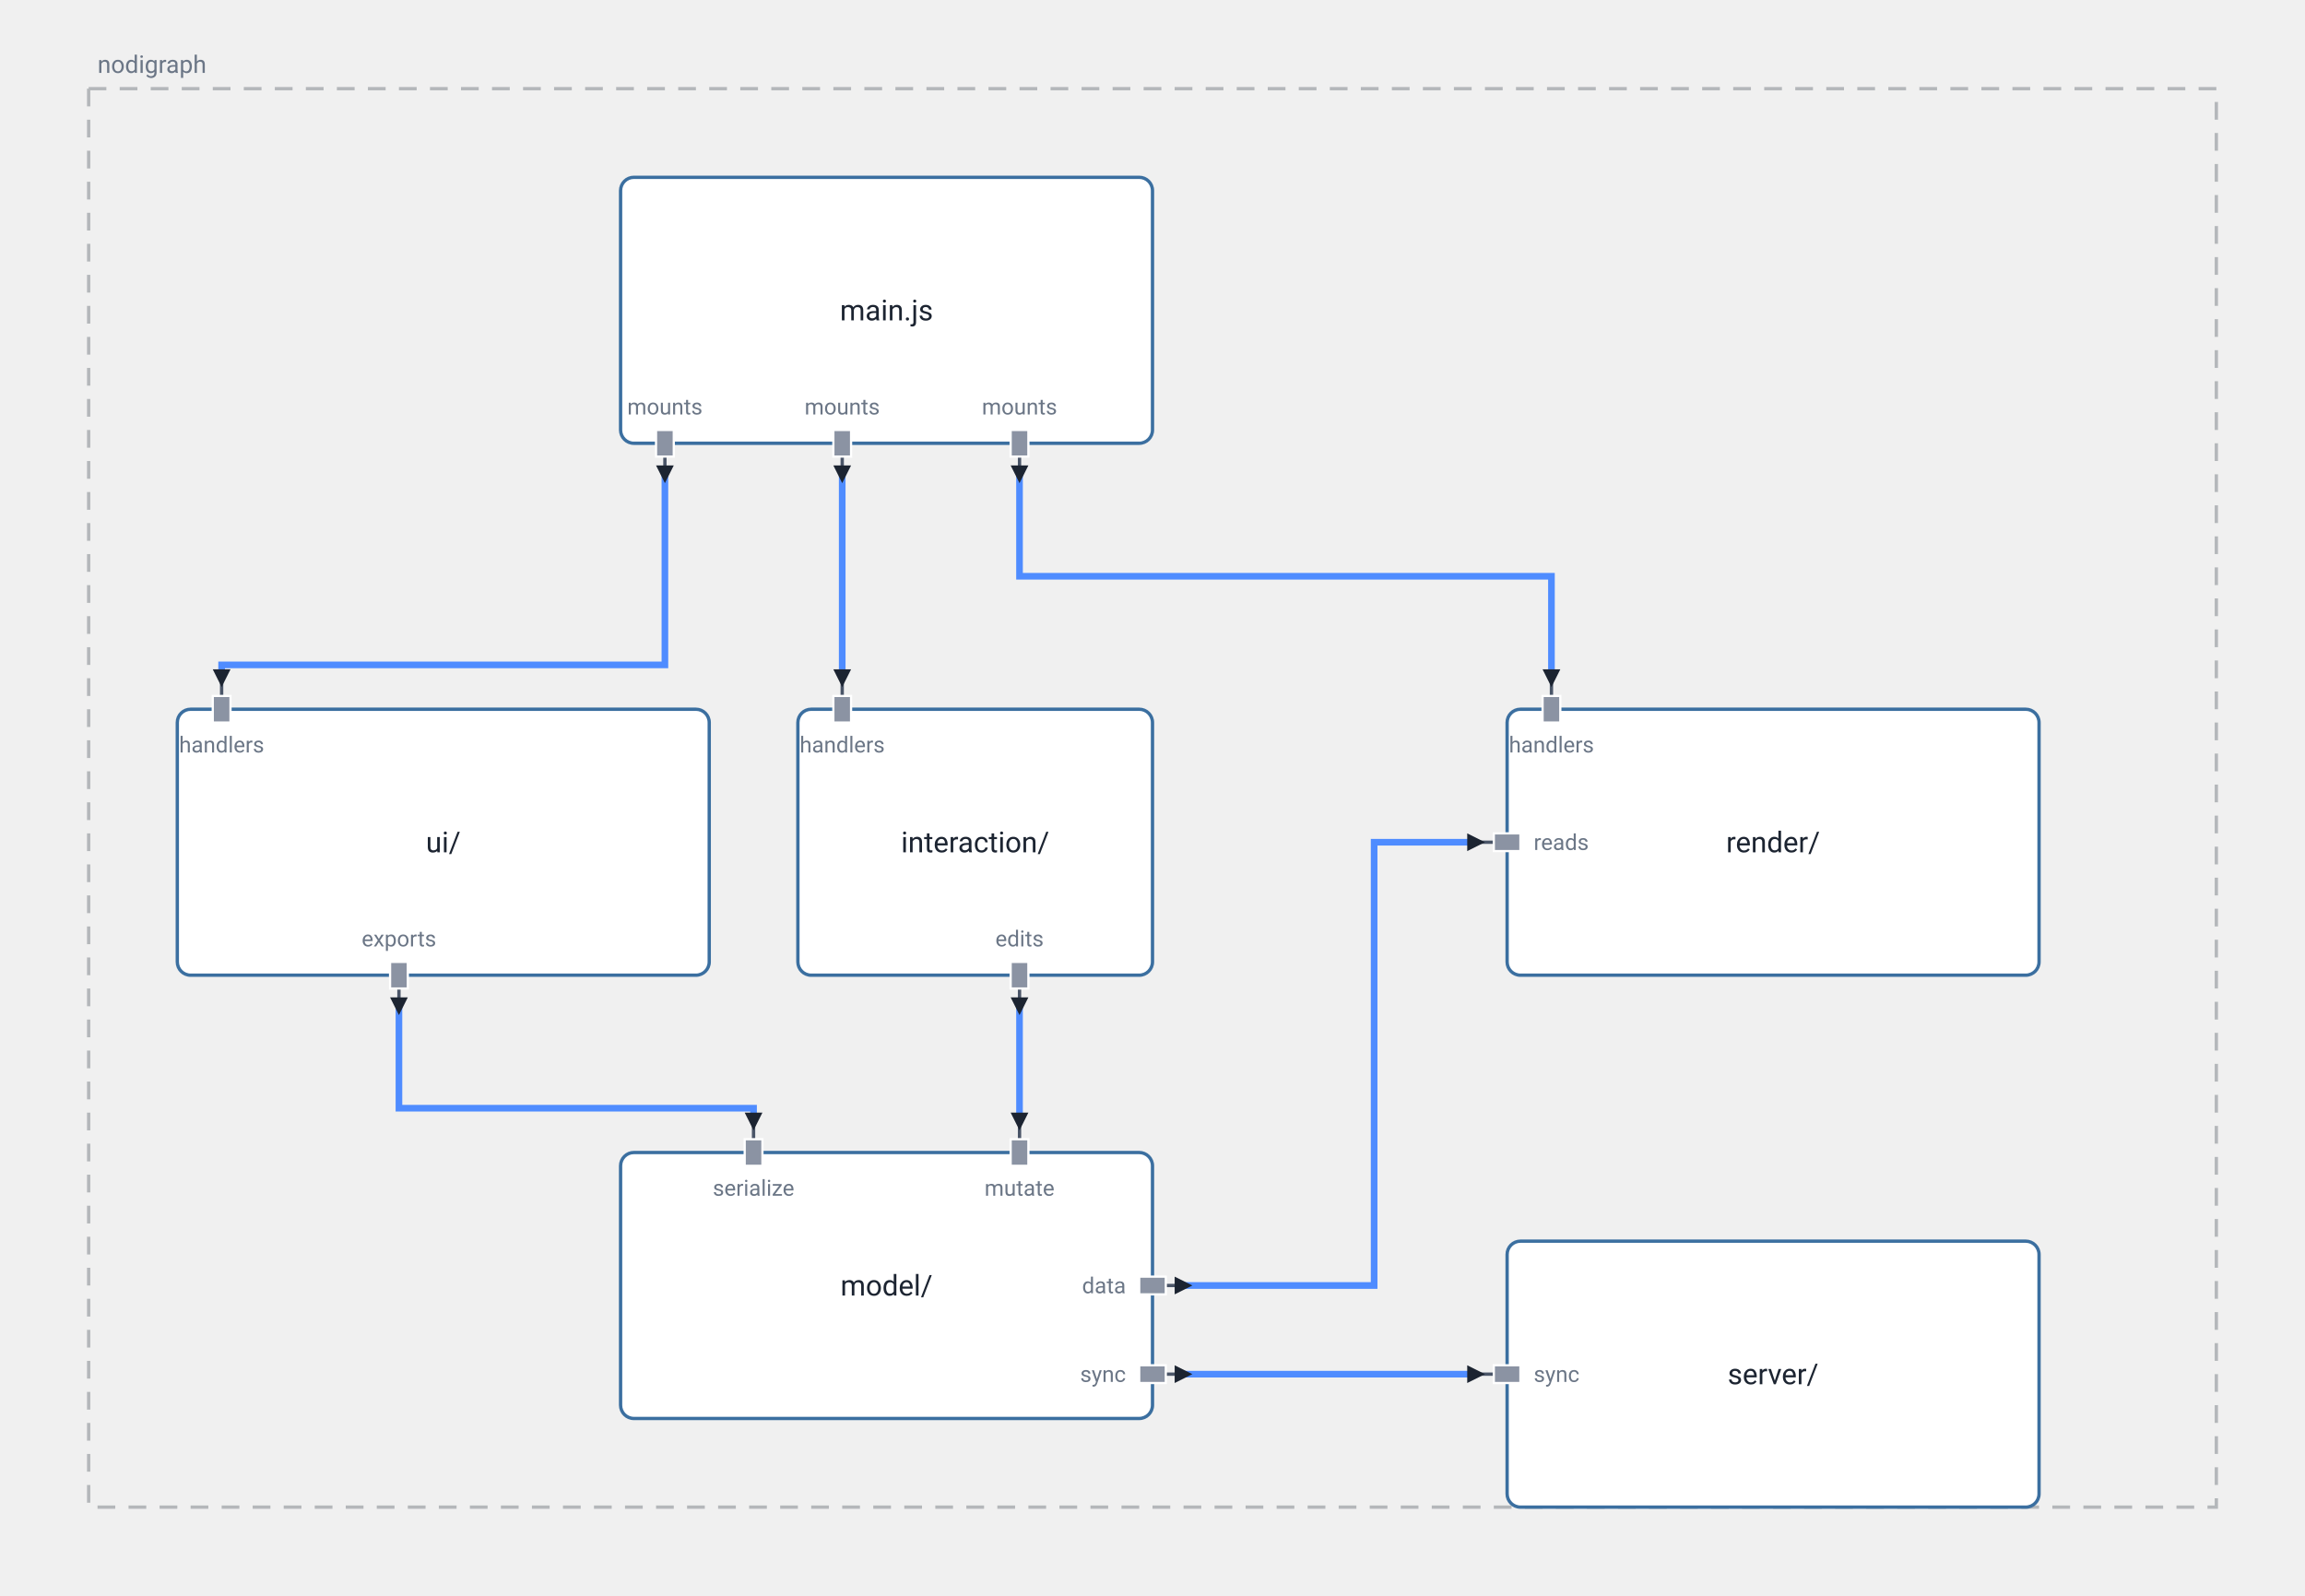
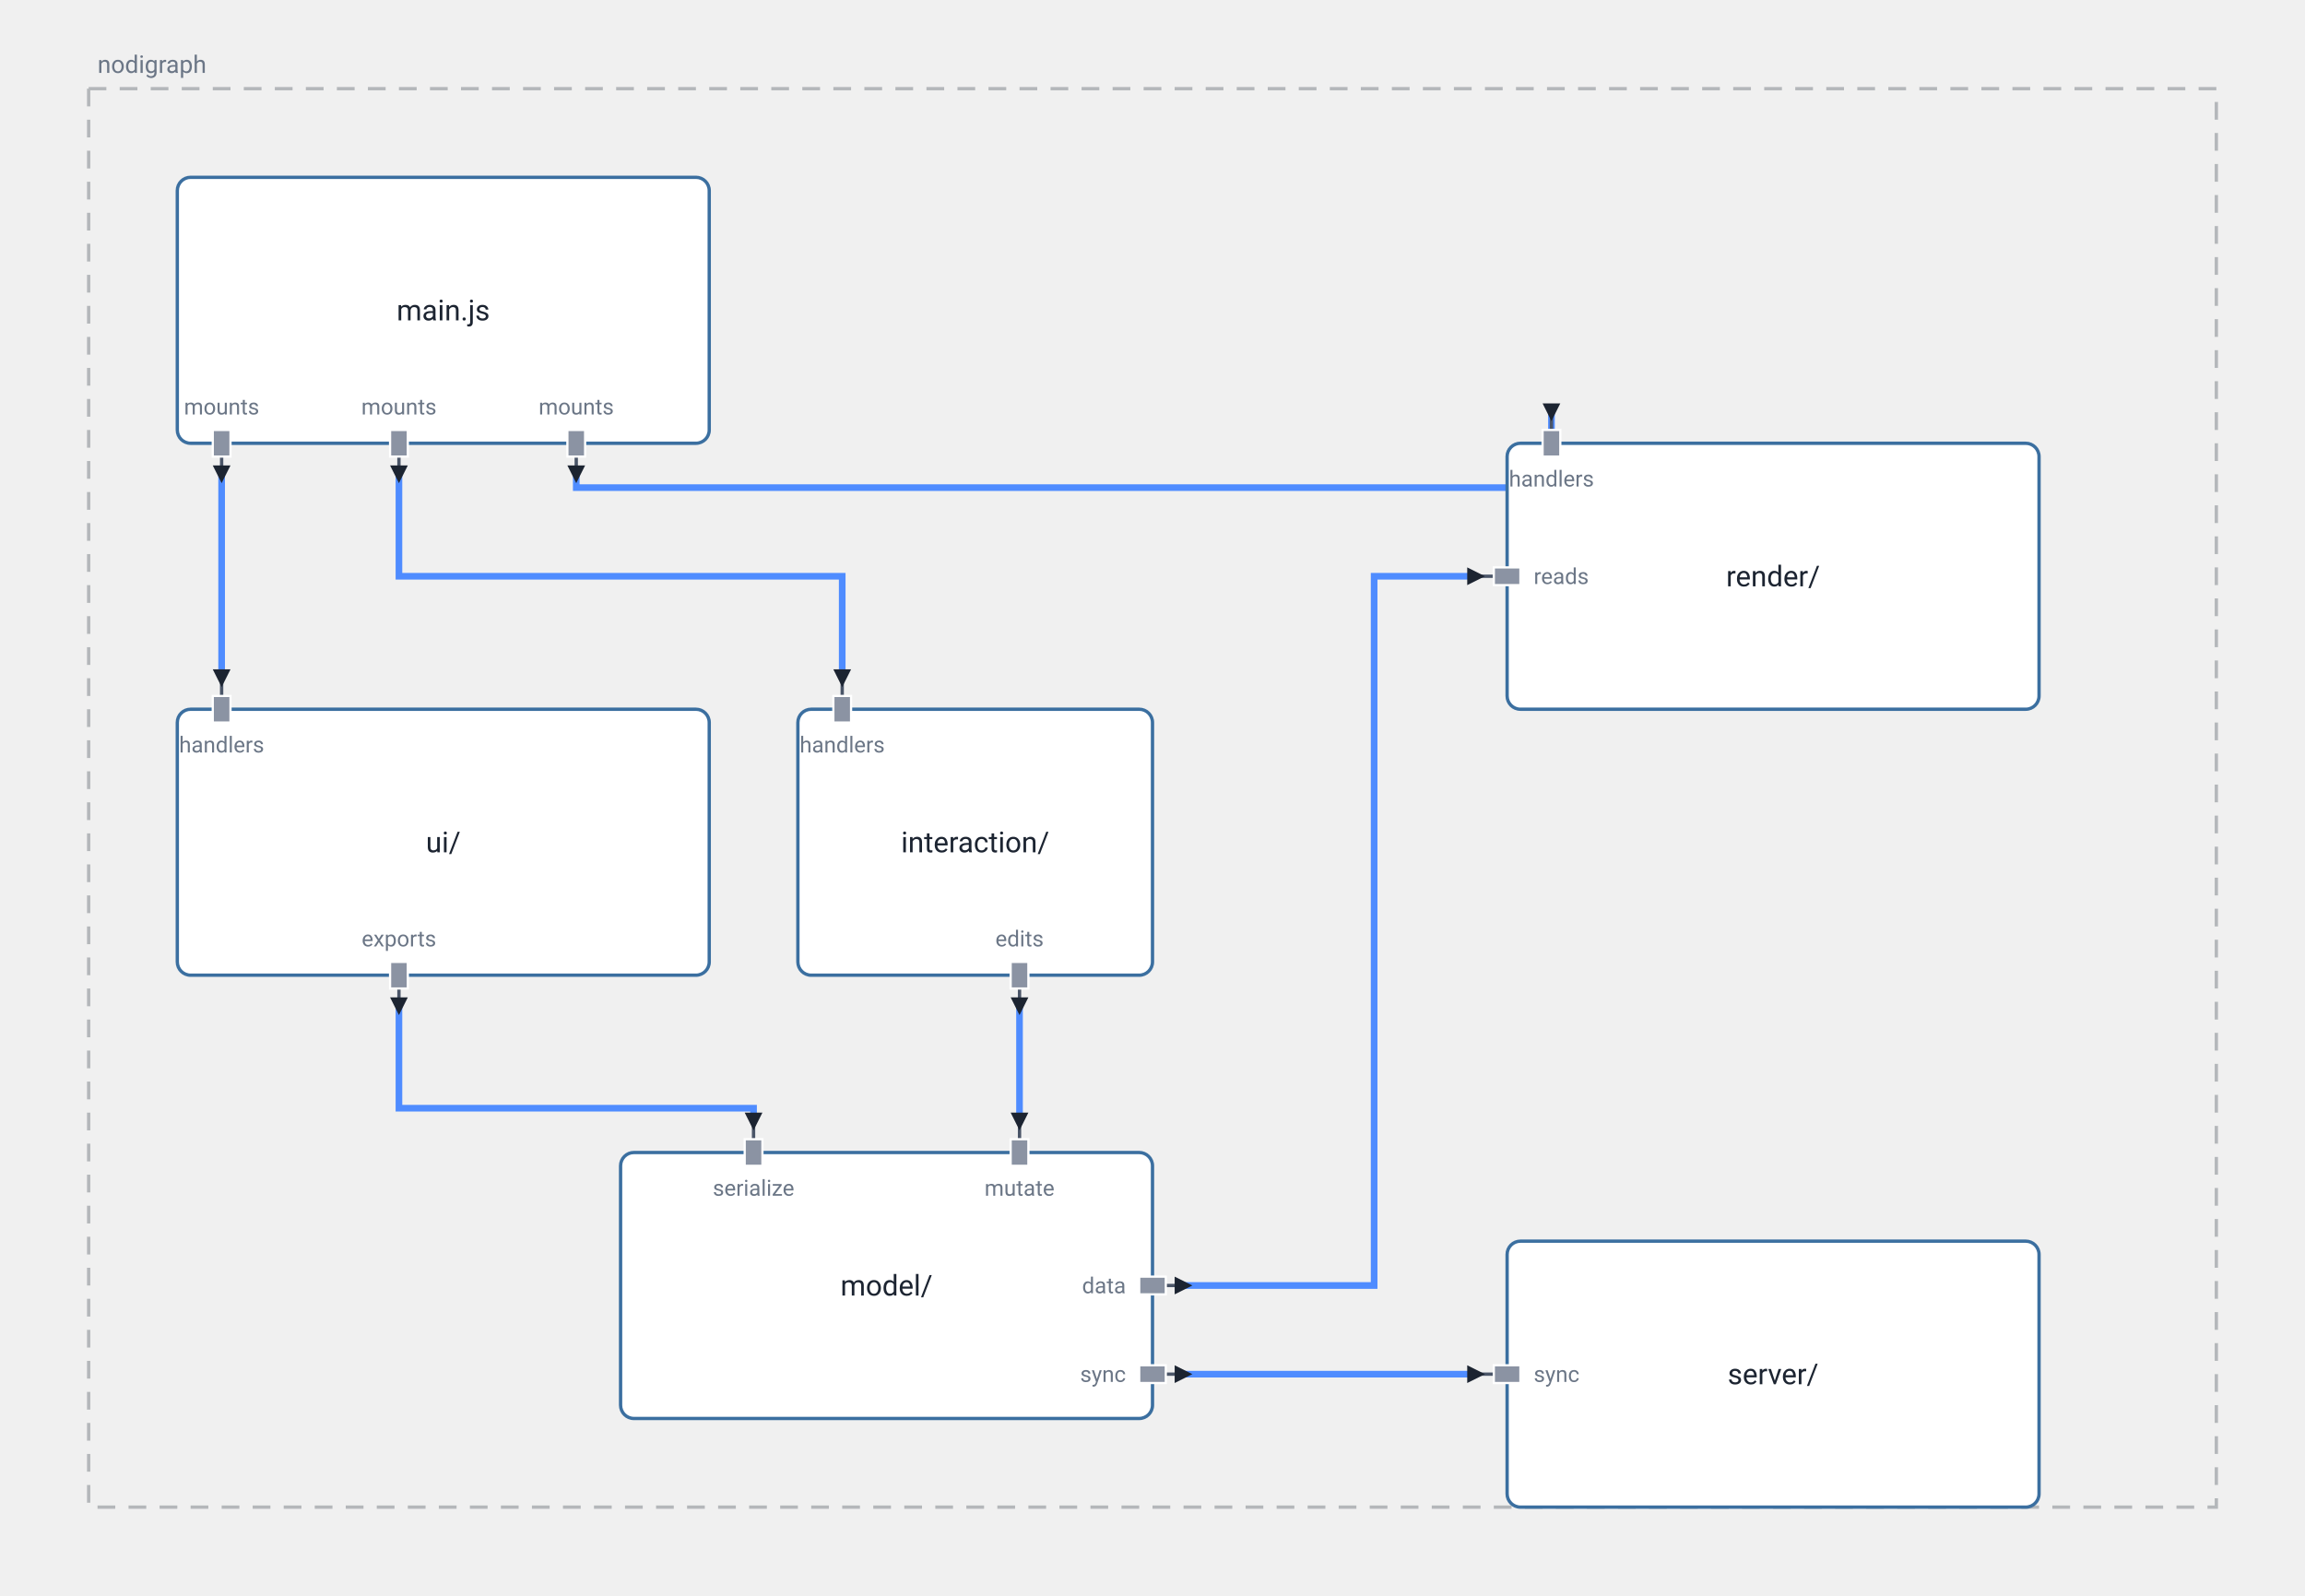
<svg xmlns="http://www.w3.org/2000/svg" width="1040" height="720" viewBox="0 0 1040 720">
  <defs>
    <clipPath id="clip-0">
-       <path d="M 286 80 L 514 80 A 6 6 0 0 1 520 86 L 520 194 A 6 6 0 0 1 514 200 L 286 200 A 6 6 0 0 1 280 194 L 280 86 A 6 6 0 0 1 286 80 Z" />
+       <path d="M 86 80 L 314 80 A 6 6 0 0 1 320 86 L 320 194 A 6 6 0 0 1 314 200 L 86 200 A 6 6 0 0 1 80 194 L 80 86 A 6 6 0 0 1 86 80 Z" />
    </clipPath>
    <clipPath id="clip-1">
      <path d="M 86 320 L 314 320 A 6 6 0 0 1 320 326 L 320 434 A 6 6 0 0 1 314 440 L 86 440 A 6 6 0 0 1 80 434 L 80 326 A 6 6 0 0 1 86 320 Z" />
    </clipPath>
    <clipPath id="clip-2">
      <path d="M 366 320 L 514 320 A 6 6 0 0 1 520 326 L 520 434 A 6 6 0 0 1 514 440 L 366 440 A 6 6 0 0 1 360 434 L 360 326 A 6 6 0 0 1 366 320 Z" />
    </clipPath>
    <clipPath id="clip-3">
-       <path d="M 686 320 L 914 320 A 6 6 0 0 1 920 326 L 920 434 A 6 6 0 0 1 914 440 L 686 440 A 6 6 0 0 1 680 434 L 680 326 A 6 6 0 0 1 686 320 Z" />
+       <path d="M 686 200 L 914 200 A 6 6 0 0 1 920 206 L 920 314 A 6 6 0 0 1 914 320 L 686 320 A 6 6 0 0 1 680 314 L 680 206 A 6 6 0 0 1 686 200 Z" />
    </clipPath>
    <clipPath id="clip-4">
      <path d="M 286 520 L 514 520 A 6 6 0 0 1 520 526 L 520 634 A 6 6 0 0 1 514 640 L 286 640 A 6 6 0 0 1 280 634 L 280 526 A 6 6 0 0 1 286 520 Z" />
    </clipPath>
    <clipPath id="clip-5">
      <path d="M 686 560 L 914 560 A 6 6 0 0 1 920 566 L 920 674 A 6 6 0 0 1 914 680 L 686 680 A 6 6 0 0 1 680 674 L 680 566 A 6 6 0 0 1 686 560 Z" />
    </clipPath>
  </defs>
-   <path d="M 300 214 L 300 300 L 100 300 L 100 306" stroke="#4f8cff" stroke-width="3" stroke-linecap="round" stroke-linejoin="miter" fill="none" />
-   <path d="M 380 214 L 380 306" stroke="#4f8cff" stroke-width="3" stroke-linecap="round" stroke-linejoin="miter" fill="none" />
-   <path d="M 460 214 L 460 260 L 700 260 L 700 306" stroke="#4f8cff" stroke-width="3" stroke-linecap="round" stroke-linejoin="miter" fill="none" />
+   <path d="M 100 214 L 100 306" stroke="#4f8cff" stroke-width="3" stroke-linecap="round" stroke-linejoin="miter" fill="none" />
+   <path d="M 180 214 L 180 260 L 380 260 L 380 306" stroke="#4f8cff" stroke-width="3" stroke-linecap="round" stroke-linejoin="miter" fill="none" />
+   <path d="M 260 214 L 260 220 L 700 220 L 700 186" stroke="#4f8cff" stroke-width="3" stroke-linecap="round" stroke-linejoin="miter" fill="none" />
  <path d="M 180 454 L 180 500 L 340 500 L 340 506" stroke="#4f8cff" stroke-width="3" stroke-linecap="round" stroke-linejoin="miter" fill="none" />
  <path d="M 460 454 L 460 506" stroke="#4f8cff" stroke-width="3" stroke-linecap="round" stroke-linejoin="miter" fill="none" />
-   <path d="M 534 580 L 620 580 L 620 380 L 666 380" stroke="#4f8cff" stroke-width="3" stroke-linecap="round" stroke-linejoin="miter" fill="none" />
+   <path d="M 534 580 L 620 580 L 620 260 L 666 260" stroke="#4f8cff" stroke-width="3" stroke-linecap="round" stroke-linejoin="miter" fill="none" />
  <path d="M 534 620 L 666 620" stroke="#4f8cff" stroke-width="3" stroke-linecap="round" stroke-linejoin="miter" fill="none" />
  <path d="M 40 40 L 1000 40 L 1000 680 L 40 680 Z" stroke="rgba(28, 36, 49, 0.28)" stroke-width="1.5" stroke-linecap="butt" stroke-linejoin="miter" fill="none" stroke-dasharray="8 6" />
  <text x="44" y="34" text-anchor="start" dy="-0.1em" font-family="-apple-system, Segoe UI, Roboto, sans-serif" font-size="11px" font-weight="normal" font-style="normal" fill="#6b7686">nodigraph</text>
-   <path d="M 286 80 L 514 80 A 6 6 0 0 1 520 86 L 520 194 A 6 6 0 0 1 514 200 L 286 200 A 6 6 0 0 1 280 194 L 280 86 A 6 6 0 0 1 286 80 Z" fill="#ffffff" />
-   <path d="M 286 80 L 514 80 A 6 6 0 0 1 520 86 L 520 194 A 6 6 0 0 1 514 200 L 286 200 A 6 6 0 0 1 280 194 L 280 86 A 6 6 0 0 1 286 80 Z" stroke="#3b6fa0" stroke-width="1.5" stroke-linecap="butt" stroke-linejoin="miter" fill="none" />
+   <path d="M 86 80 L 314 80 A 6 6 0 0 1 320 86 L 320 194 A 6 6 0 0 1 314 200 L 86 200 A 6 6 0 0 1 80 194 L 80 86 A 6 6 0 0 1 86 80 Z" fill="#ffffff" />
+   <path d="M 86 80 L 314 80 A 6 6 0 0 1 320 86 L 320 194 A 6 6 0 0 1 314 200 L 86 200 A 6 6 0 0 1 80 194 L 80 86 A 6 6 0 0 1 86 80 Z" stroke="#3b6fa0" stroke-width="1.5" stroke-linecap="butt" stroke-linejoin="miter" fill="none" />
  <g clip-path="url(#clip-0)">
-     <text x="400" y="140" text-anchor="middle" dy="0.35em" font-family="-apple-system, Segoe UI, Roboto, sans-serif" font-size="13px" font-weight="normal" font-style="normal" fill="#1c2431">main.js</text>
+     <text x="200" y="140" text-anchor="middle" dy="0.35em" font-family="-apple-system, Segoe UI, Roboto, sans-serif" font-size="13px" font-weight="normal" font-style="normal" fill="#1c2431">main.js</text>
  </g>
-   <path d="M 300 200 L 300 214" stroke="#4a5568" stroke-width="1.5" stroke-linecap="butt" stroke-linejoin="miter" fill="none" />
-   <path d="M 296 194 L 304 194 L 304 206 L 296 206 Z" fill="#8b93a3" />
-   <path d="M 296 194 L 304 194 L 304 206 L 296 206 Z" stroke="#ffffff" stroke-width="1" stroke-linecap="butt" stroke-linejoin="miter" fill="none" />
-   <path d="M 300 218 L 296 210 L 304 210 Z" fill="#1c2431" />
-   <text x="300" y="188" text-anchor="middle" dy="-0.1em" font-family="-apple-system, Segoe UI, Roboto, sans-serif" font-size="10px" font-weight="normal" font-style="normal" fill="#6b7686">mounts</text>
-   <path d="M 380 200 L 380 214" stroke="#4a5568" stroke-width="1.5" stroke-linecap="butt" stroke-linejoin="miter" fill="none" />
-   <path d="M 376 194 L 384 194 L 384 206 L 376 206 Z" fill="#8b93a3" />
-   <path d="M 376 194 L 384 194 L 384 206 L 376 206 Z" stroke="#ffffff" stroke-width="1" stroke-linecap="butt" stroke-linejoin="miter" fill="none" />
-   <path d="M 380 218 L 376 210 L 384 210 Z" fill="#1c2431" />
-   <text x="380" y="188" text-anchor="middle" dy="-0.1em" font-family="-apple-system, Segoe UI, Roboto, sans-serif" font-size="10px" font-weight="normal" font-style="normal" fill="#6b7686">mounts</text>
-   <path d="M 460 200 L 460 214" stroke="#4a5568" stroke-width="1.5" stroke-linecap="butt" stroke-linejoin="miter" fill="none" />
-   <path d="M 456 194 L 464 194 L 464 206 L 456 206 Z" fill="#8b93a3" />
-   <path d="M 456 194 L 464 194 L 464 206 L 456 206 Z" stroke="#ffffff" stroke-width="1" stroke-linecap="butt" stroke-linejoin="miter" fill="none" />
-   <path d="M 460 218 L 456 210 L 464 210 Z" fill="#1c2431" />
-   <text x="460" y="188" text-anchor="middle" dy="-0.1em" font-family="-apple-system, Segoe UI, Roboto, sans-serif" font-size="10px" font-weight="normal" font-style="normal" fill="#6b7686">mounts</text>
+   <path d="M 100 200 L 100 214" stroke="#4a5568" stroke-width="1.5" stroke-linecap="butt" stroke-linejoin="miter" fill="none" />
+   <path d="M 96 194 L 104 194 L 104 206 L 96 206 Z" fill="#8b93a3" />
+   <path d="M 96 194 L 104 194 L 104 206 L 96 206 Z" stroke="#ffffff" stroke-width="1" stroke-linecap="butt" stroke-linejoin="miter" fill="none" />
+   <path d="M 100 218 L 96 210 L 104 210 Z" fill="#1c2431" />
+   <text x="100" y="188" text-anchor="middle" dy="-0.1em" font-family="-apple-system, Segoe UI, Roboto, sans-serif" font-size="10px" font-weight="normal" font-style="normal" fill="#6b7686">mounts</text>
+   <path d="M 180 200 L 180 214" stroke="#4a5568" stroke-width="1.5" stroke-linecap="butt" stroke-linejoin="miter" fill="none" />
+   <path d="M 176 194 L 184 194 L 184 206 L 176 206 Z" fill="#8b93a3" />
+   <path d="M 176 194 L 184 194 L 184 206 L 176 206 Z" stroke="#ffffff" stroke-width="1" stroke-linecap="butt" stroke-linejoin="miter" fill="none" />
+   <path d="M 180 218 L 176 210 L 184 210 Z" fill="#1c2431" />
+   <text x="180" y="188" text-anchor="middle" dy="-0.1em" font-family="-apple-system, Segoe UI, Roboto, sans-serif" font-size="10px" font-weight="normal" font-style="normal" fill="#6b7686">mounts</text>
+   <path d="M 260 200 L 260 214" stroke="#4a5568" stroke-width="1.5" stroke-linecap="butt" stroke-linejoin="miter" fill="none" />
+   <path d="M 256 194 L 264 194 L 264 206 L 256 206 Z" fill="#8b93a3" />
+   <path d="M 256 194 L 264 194 L 264 206 L 256 206 Z" stroke="#ffffff" stroke-width="1" stroke-linecap="butt" stroke-linejoin="miter" fill="none" />
+   <path d="M 260 218 L 256 210 L 264 210 Z" fill="#1c2431" />
+   <text x="260" y="188" text-anchor="middle" dy="-0.1em" font-family="-apple-system, Segoe UI, Roboto, sans-serif" font-size="10px" font-weight="normal" font-style="normal" fill="#6b7686">mounts</text>
  <path d="M 86 320 L 314 320 A 6 6 0 0 1 320 326 L 320 434 A 6 6 0 0 1 314 440 L 86 440 A 6 6 0 0 1 80 434 L 80 326 A 6 6 0 0 1 86 320 Z" fill="#ffffff" />
  <path d="M 86 320 L 314 320 A 6 6 0 0 1 320 326 L 320 434 A 6 6 0 0 1 314 440 L 86 440 A 6 6 0 0 1 80 434 L 80 326 A 6 6 0 0 1 86 320 Z" stroke="#3b6fa0" stroke-width="1.5" stroke-linecap="butt" stroke-linejoin="miter" fill="none" />
  <g clip-path="url(#clip-1)">
    <text x="200" y="380" text-anchor="middle" dy="0.35em" font-family="-apple-system, Segoe UI, Roboto, sans-serif" font-size="13px" font-weight="normal" font-style="normal" fill="#1c2431">ui/</text>
  </g>
  <path d="M 100 320 L 100 306" stroke="#4a5568" stroke-width="1.5" stroke-linecap="butt" stroke-linejoin="miter" fill="none" />
  <path d="M 96 314 L 104 314 L 104 326 L 96 326 Z" fill="#8b93a3" />
  <path d="M 96 314 L 104 314 L 104 326 L 96 326 Z" stroke="#ffffff" stroke-width="1" stroke-linecap="butt" stroke-linejoin="miter" fill="none" />
  <path d="M 100 310 L 96 302 L 104 302 Z" fill="#1c2431" />
  <text x="100" y="332" text-anchor="middle" dy="0.75em" font-family="-apple-system, Segoe UI, Roboto, sans-serif" font-size="10px" font-weight="normal" font-style="normal" fill="#6b7686">handlers</text>
  <path d="M 180 440 L 180 454" stroke="#4a5568" stroke-width="1.5" stroke-linecap="butt" stroke-linejoin="miter" fill="none" />
  <path d="M 176 434 L 184 434 L 184 446 L 176 446 Z" fill="#8b93a3" />
  <path d="M 176 434 L 184 434 L 184 446 L 176 446 Z" stroke="#ffffff" stroke-width="1" stroke-linecap="butt" stroke-linejoin="miter" fill="none" />
  <path d="M 180 458 L 176 450 L 184 450 Z" fill="#1c2431" />
  <text x="180" y="428" text-anchor="middle" dy="-0.1em" font-family="-apple-system, Segoe UI, Roboto, sans-serif" font-size="10px" font-weight="normal" font-style="normal" fill="#6b7686">exports</text>
  <path d="M 366 320 L 514 320 A 6 6 0 0 1 520 326 L 520 434 A 6 6 0 0 1 514 440 L 366 440 A 6 6 0 0 1 360 434 L 360 326 A 6 6 0 0 1 366 320 Z" fill="#ffffff" />
  <path d="M 366 320 L 514 320 A 6 6 0 0 1 520 326 L 520 434 A 6 6 0 0 1 514 440 L 366 440 A 6 6 0 0 1 360 434 L 360 326 A 6 6 0 0 1 366 320 Z" stroke="#3b6fa0" stroke-width="1.5" stroke-linecap="butt" stroke-linejoin="miter" fill="none" />
  <g clip-path="url(#clip-2)">
    <text x="440" y="380" text-anchor="middle" dy="0.35em" font-family="-apple-system, Segoe UI, Roboto, sans-serif" font-size="13px" font-weight="normal" font-style="normal" fill="#1c2431">interaction/</text>
  </g>
  <path d="M 380 320 L 380 306" stroke="#4a5568" stroke-width="1.5" stroke-linecap="butt" stroke-linejoin="miter" fill="none" />
  <path d="M 376 314 L 384 314 L 384 326 L 376 326 Z" fill="#8b93a3" />
  <path d="M 376 314 L 384 314 L 384 326 L 376 326 Z" stroke="#ffffff" stroke-width="1" stroke-linecap="butt" stroke-linejoin="miter" fill="none" />
  <path d="M 380 310 L 376 302 L 384 302 Z" fill="#1c2431" />
  <text x="380" y="332" text-anchor="middle" dy="0.75em" font-family="-apple-system, Segoe UI, Roboto, sans-serif" font-size="10px" font-weight="normal" font-style="normal" fill="#6b7686">handlers</text>
  <path d="M 460 440 L 460 454" stroke="#4a5568" stroke-width="1.5" stroke-linecap="butt" stroke-linejoin="miter" fill="none" />
  <path d="M 456 434 L 464 434 L 464 446 L 456 446 Z" fill="#8b93a3" />
  <path d="M 456 434 L 464 434 L 464 446 L 456 446 Z" stroke="#ffffff" stroke-width="1" stroke-linecap="butt" stroke-linejoin="miter" fill="none" />
  <path d="M 460 458 L 456 450 L 464 450 Z" fill="#1c2431" />
  <text x="460" y="428" text-anchor="middle" dy="-0.1em" font-family="-apple-system, Segoe UI, Roboto, sans-serif" font-size="10px" font-weight="normal" font-style="normal" fill="#6b7686">edits</text>
-   <path d="M 686 320 L 914 320 A 6 6 0 0 1 920 326 L 920 434 A 6 6 0 0 1 914 440 L 686 440 A 6 6 0 0 1 680 434 L 680 326 A 6 6 0 0 1 686 320 Z" fill="#ffffff" />
-   <path d="M 686 320 L 914 320 A 6 6 0 0 1 920 326 L 920 434 A 6 6 0 0 1 914 440 L 686 440 A 6 6 0 0 1 680 434 L 680 326 A 6 6 0 0 1 686 320 Z" stroke="#3b6fa0" stroke-width="1.5" stroke-linecap="butt" stroke-linejoin="miter" fill="none" />
+   <path d="M 686 200 L 914 200 A 6 6 0 0 1 920 206 L 920 314 A 6 6 0 0 1 914 320 L 686 320 A 6 6 0 0 1 680 314 L 680 206 A 6 6 0 0 1 686 200 Z" fill="#ffffff" />
+   <path d="M 686 200 L 914 200 A 6 6 0 0 1 920 206 L 920 314 A 6 6 0 0 1 914 320 L 686 320 A 6 6 0 0 1 680 314 L 680 206 A 6 6 0 0 1 686 200 Z" stroke="#3b6fa0" stroke-width="1.5" stroke-linecap="butt" stroke-linejoin="miter" fill="none" />
  <g clip-path="url(#clip-3)">
-     <text x="800" y="380" text-anchor="middle" dy="0.35em" font-family="-apple-system, Segoe UI, Roboto, sans-serif" font-size="13px" font-weight="normal" font-style="normal" fill="#1c2431">render/</text>
+     <text x="800" y="260" text-anchor="middle" dy="0.35em" font-family="-apple-system, Segoe UI, Roboto, sans-serif" font-size="13px" font-weight="normal" font-style="normal" fill="#1c2431">render/</text>
  </g>
-   <path d="M 700 320 L 700 306" stroke="#4a5568" stroke-width="1.5" stroke-linecap="butt" stroke-linejoin="miter" fill="none" />
-   <path d="M 696 314 L 704 314 L 704 326 L 696 326 Z" fill="#8b93a3" />
-   <path d="M 696 314 L 704 314 L 704 326 L 696 326 Z" stroke="#ffffff" stroke-width="1" stroke-linecap="butt" stroke-linejoin="miter" fill="none" />
-   <path d="M 700 310 L 696 302 L 704 302 Z" fill="#1c2431" />
-   <text x="700" y="332" text-anchor="middle" dy="0.75em" font-family="-apple-system, Segoe UI, Roboto, sans-serif" font-size="10px" font-weight="normal" font-style="normal" fill="#6b7686">handlers</text>
-   <path d="M 680 380 L 666 380" stroke="#4a5568" stroke-width="1.5" stroke-linecap="butt" stroke-linejoin="miter" fill="none" />
-   <path d="M 674 376 L 686 376 L 686 384 L 674 384 Z" fill="#8b93a3" />
-   <path d="M 674 376 L 686 376 L 686 384 L 674 384 Z" stroke="#ffffff" stroke-width="1" stroke-linecap="butt" stroke-linejoin="miter" fill="none" />
-   <path d="M 670 380 L 662 384 L 662 376 Z" fill="#1c2431" />
-   <text x="692" y="380" text-anchor="start" dy="0.35em" font-family="-apple-system, Segoe UI, Roboto, sans-serif" font-size="10px" font-weight="normal" font-style="normal" fill="#6b7686">reads</text>
+   <path d="M 700 200 L 700 186" stroke="#4a5568" stroke-width="1.5" stroke-linecap="butt" stroke-linejoin="miter" fill="none" />
+   <path d="M 696 194 L 704 194 L 704 206 L 696 206 Z" fill="#8b93a3" />
+   <path d="M 696 194 L 704 194 L 704 206 L 696 206 Z" stroke="#ffffff" stroke-width="1" stroke-linecap="butt" stroke-linejoin="miter" fill="none" />
+   <path d="M 700 190 L 696 182 L 704 182 Z" fill="#1c2431" />
+   <text x="700" y="212" text-anchor="middle" dy="0.75em" font-family="-apple-system, Segoe UI, Roboto, sans-serif" font-size="10px" font-weight="normal" font-style="normal" fill="#6b7686">handlers</text>
+   <path d="M 680 260 L 666 260" stroke="#4a5568" stroke-width="1.5" stroke-linecap="butt" stroke-linejoin="miter" fill="none" />
+   <path d="M 674 256 L 686 256 L 686 264 L 674 264 Z" fill="#8b93a3" />
+   <path d="M 674 256 L 686 256 L 686 264 L 674 264 Z" stroke="#ffffff" stroke-width="1" stroke-linecap="butt" stroke-linejoin="miter" fill="none" />
+   <path d="M 670 260 L 662 264 L 662 256 Z" fill="#1c2431" />
+   <text x="692" y="260" text-anchor="start" dy="0.35em" font-family="-apple-system, Segoe UI, Roboto, sans-serif" font-size="10px" font-weight="normal" font-style="normal" fill="#6b7686">reads</text>
  <path d="M 286 520 L 514 520 A 6 6 0 0 1 520 526 L 520 634 A 6 6 0 0 1 514 640 L 286 640 A 6 6 0 0 1 280 634 L 280 526 A 6 6 0 0 1 286 520 Z" fill="#ffffff" />
  <path d="M 286 520 L 514 520 A 6 6 0 0 1 520 526 L 520 634 A 6 6 0 0 1 514 640 L 286 640 A 6 6 0 0 1 280 634 L 280 526 A 6 6 0 0 1 286 520 Z" stroke="#3b6fa0" stroke-width="1.5" stroke-linecap="butt" stroke-linejoin="miter" fill="none" />
  <g clip-path="url(#clip-4)">
    <text x="400" y="580" text-anchor="middle" dy="0.35em" font-family="-apple-system, Segoe UI, Roboto, sans-serif" font-size="13px" font-weight="normal" font-style="normal" fill="#1c2431">model/</text>
  </g>
  <path d="M 340 520 L 340 506" stroke="#4a5568" stroke-width="1.5" stroke-linecap="butt" stroke-linejoin="miter" fill="none" />
  <path d="M 336 514 L 344 514 L 344 526 L 336 526 Z" fill="#8b93a3" />
  <path d="M 336 514 L 344 514 L 344 526 L 336 526 Z" stroke="#ffffff" stroke-width="1" stroke-linecap="butt" stroke-linejoin="miter" fill="none" />
  <path d="M 340 510 L 336 502 L 344 502 Z" fill="#1c2431" />
  <text x="340" y="532" text-anchor="middle" dy="0.75em" font-family="-apple-system, Segoe UI, Roboto, sans-serif" font-size="10px" font-weight="normal" font-style="normal" fill="#6b7686">serialize</text>
  <path d="M 460 520 L 460 506" stroke="#4a5568" stroke-width="1.5" stroke-linecap="butt" stroke-linejoin="miter" fill="none" />
  <path d="M 456 514 L 464 514 L 464 526 L 456 526 Z" fill="#8b93a3" />
  <path d="M 456 514 L 464 514 L 464 526 L 456 526 Z" stroke="#ffffff" stroke-width="1" stroke-linecap="butt" stroke-linejoin="miter" fill="none" />
  <path d="M 460 510 L 456 502 L 464 502 Z" fill="#1c2431" />
  <text x="460" y="532" text-anchor="middle" dy="0.75em" font-family="-apple-system, Segoe UI, Roboto, sans-serif" font-size="10px" font-weight="normal" font-style="normal" fill="#6b7686">mutate</text>
  <path d="M 520 580 L 534 580" stroke="#4a5568" stroke-width="1.5" stroke-linecap="butt" stroke-linejoin="miter" fill="none" />
  <path d="M 514 576 L 526 576 L 526 584 L 514 584 Z" fill="#8b93a3" />
  <path d="M 514 576 L 526 576 L 526 584 L 514 584 Z" stroke="#ffffff" stroke-width="1" stroke-linecap="butt" stroke-linejoin="miter" fill="none" />
  <path d="M 538 580 L 530 584 L 530 576 Z" fill="#1c2431" />
  <text x="508" y="580" text-anchor="end" dy="0.35em" font-family="-apple-system, Segoe UI, Roboto, sans-serif" font-size="10px" font-weight="normal" font-style="normal" fill="#6b7686">data</text>
  <path d="M 520 620 L 534 620" stroke="#4a5568" stroke-width="1.5" stroke-linecap="butt" stroke-linejoin="miter" fill="none" />
  <path d="M 514 616 L 526 616 L 526 624 L 514 624 Z" fill="#8b93a3" />
  <path d="M 514 616 L 526 616 L 526 624 L 514 624 Z" stroke="#ffffff" stroke-width="1" stroke-linecap="butt" stroke-linejoin="miter" fill="none" />
  <path d="M 538 620 L 530 624 L 530 616 Z" fill="#1c2431" />
  <text x="508" y="620" text-anchor="end" dy="0.35em" font-family="-apple-system, Segoe UI, Roboto, sans-serif" font-size="10px" font-weight="normal" font-style="normal" fill="#6b7686">sync</text>
  <path d="M 686 560 L 914 560 A 6 6 0 0 1 920 566 L 920 674 A 6 6 0 0 1 914 680 L 686 680 A 6 6 0 0 1 680 674 L 680 566 A 6 6 0 0 1 686 560 Z" fill="#ffffff" />
  <path d="M 686 560 L 914 560 A 6 6 0 0 1 920 566 L 920 674 A 6 6 0 0 1 914 680 L 686 680 A 6 6 0 0 1 680 674 L 680 566 A 6 6 0 0 1 686 560 Z" stroke="#3b6fa0" stroke-width="1.5" stroke-linecap="butt" stroke-linejoin="miter" fill="none" />
  <g clip-path="url(#clip-5)">
    <text x="800" y="620" text-anchor="middle" dy="0.35em" font-family="-apple-system, Segoe UI, Roboto, sans-serif" font-size="13px" font-weight="normal" font-style="normal" fill="#1c2431">server/</text>
  </g>
  <path d="M 680 620 L 666 620" stroke="#4a5568" stroke-width="1.5" stroke-linecap="butt" stroke-linejoin="miter" fill="none" />
  <path d="M 674 616 L 686 616 L 686 624 L 674 624 Z" fill="#8b93a3" />
  <path d="M 674 616 L 686 616 L 686 624 L 674 624 Z" stroke="#ffffff" stroke-width="1" stroke-linecap="butt" stroke-linejoin="miter" fill="none" />
  <path d="M 670 620 L 662 624 L 662 616 Z" fill="#1c2431" />
  <text x="692" y="620" text-anchor="start" dy="0.35em" font-family="-apple-system, Segoe UI, Roboto, sans-serif" font-size="10px" font-weight="normal" font-style="normal" fill="#6b7686">sync</text>
</svg>
